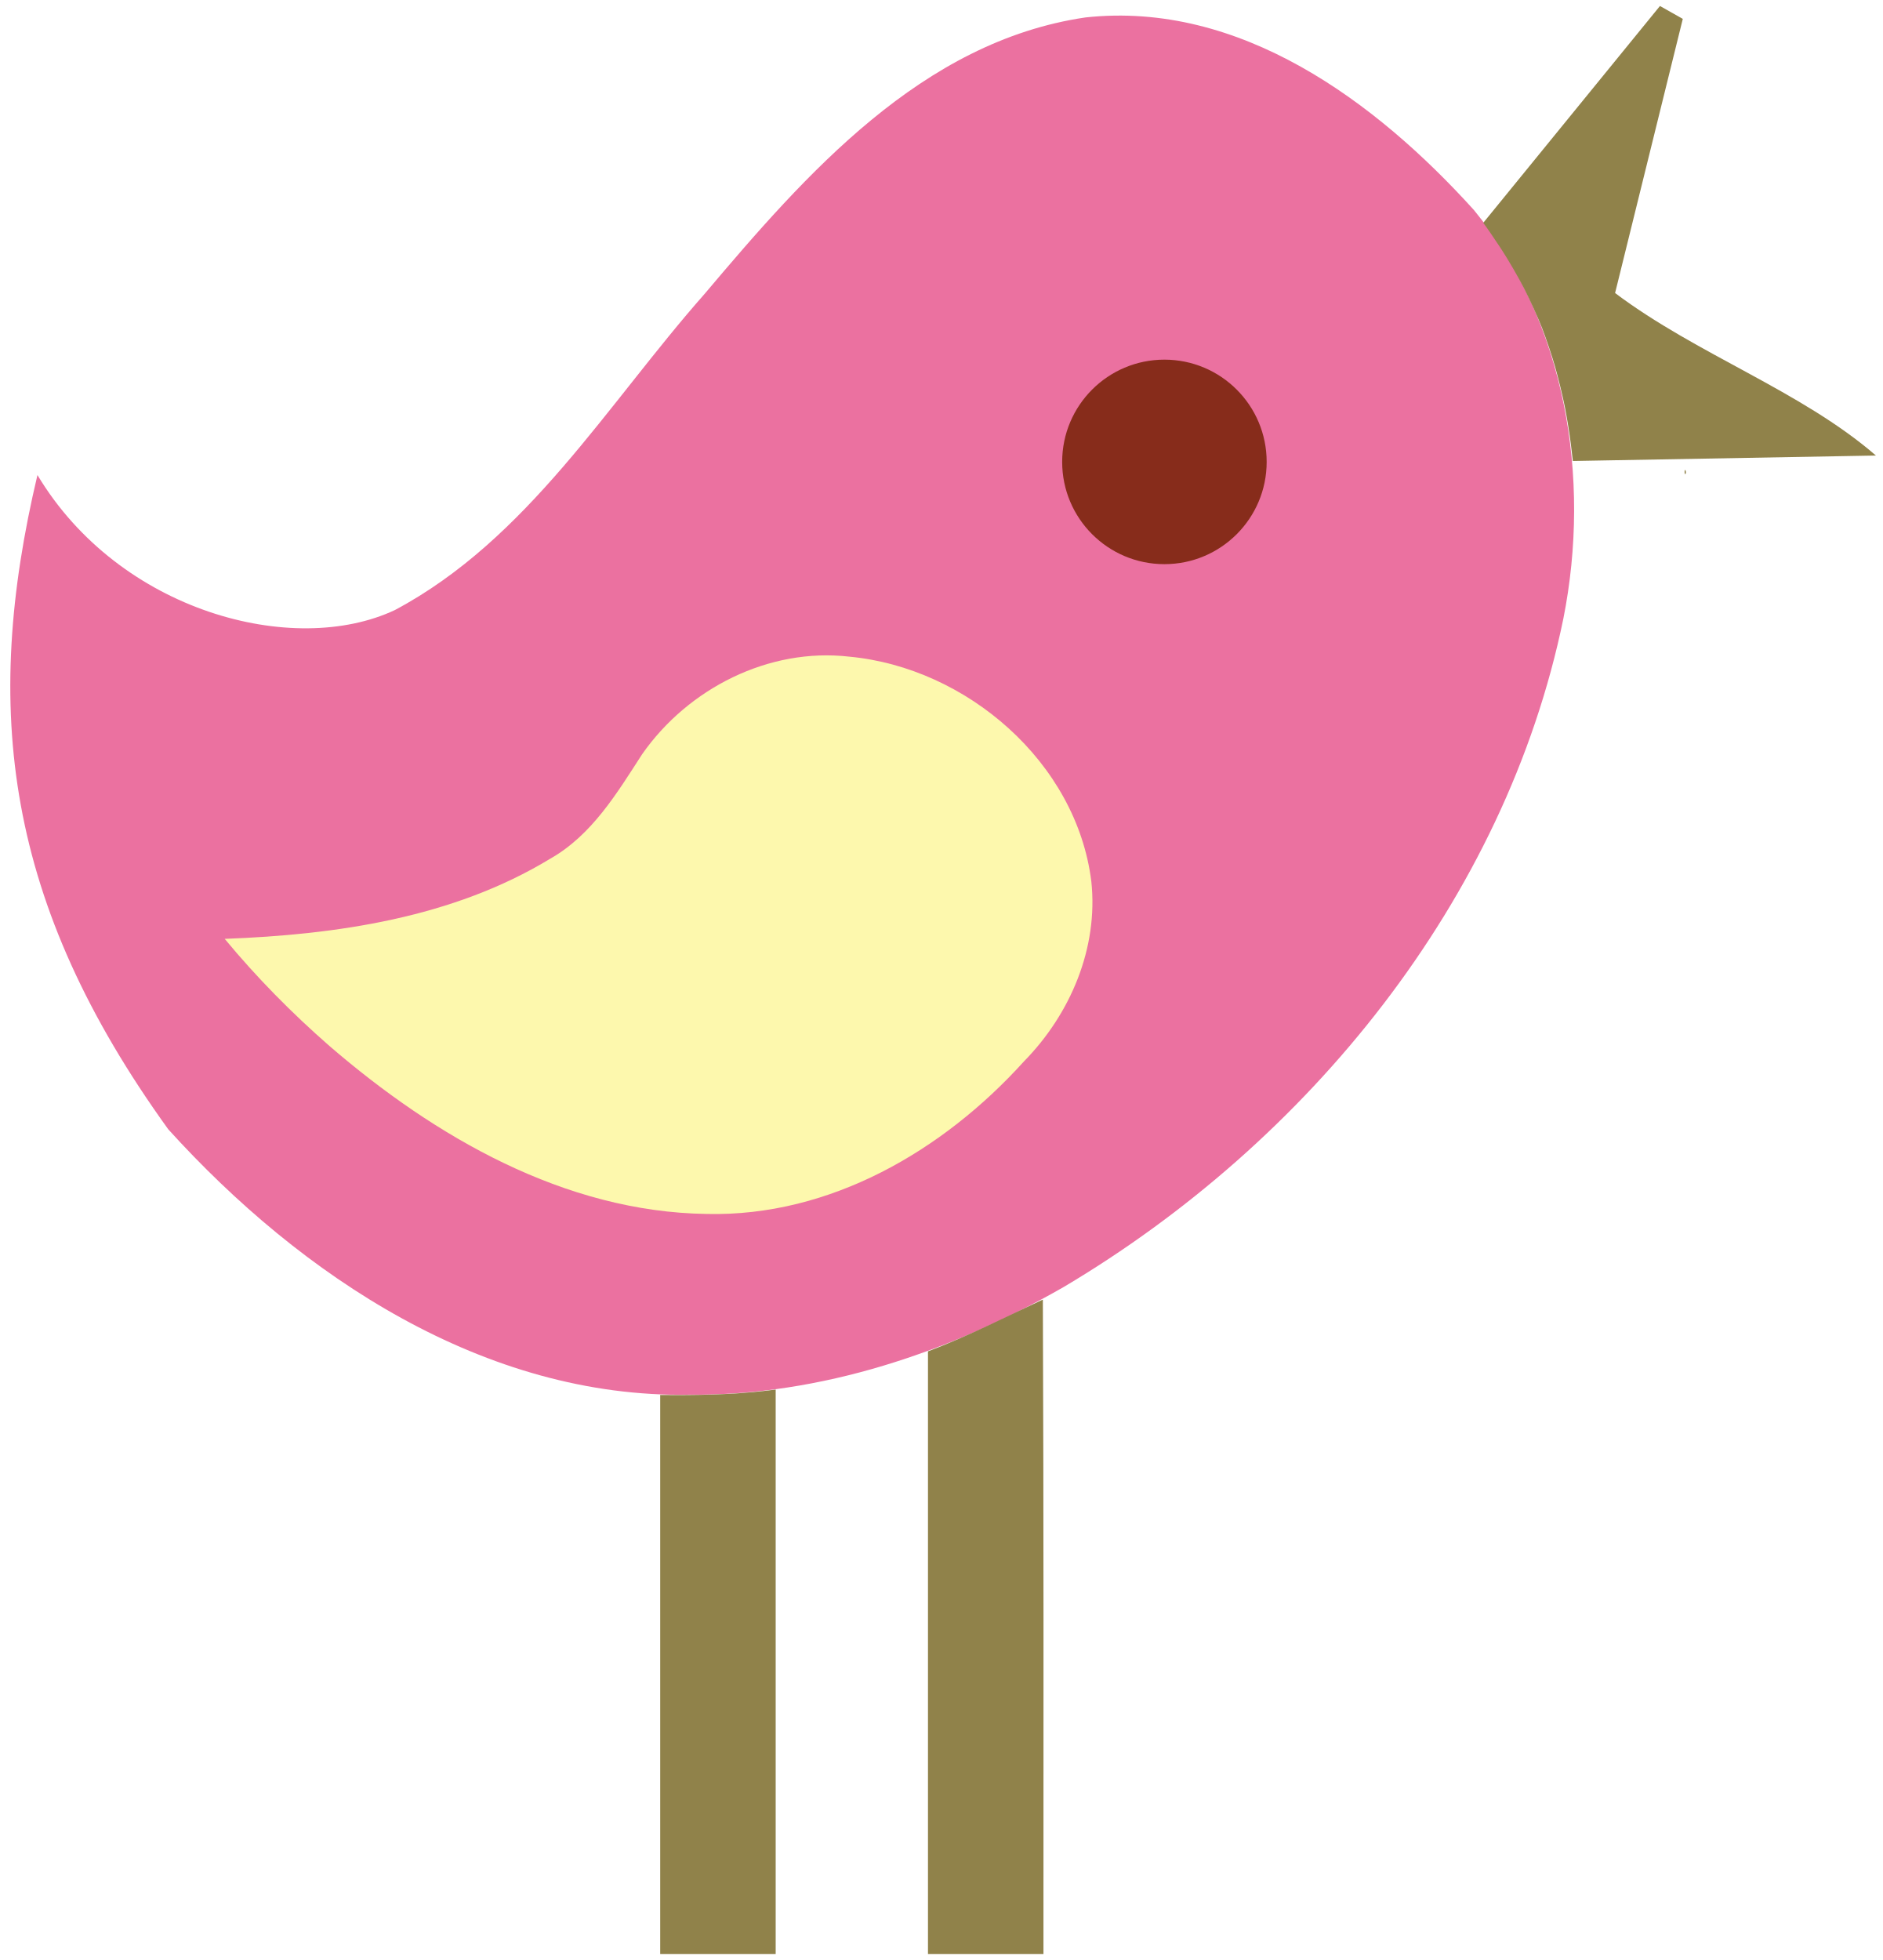
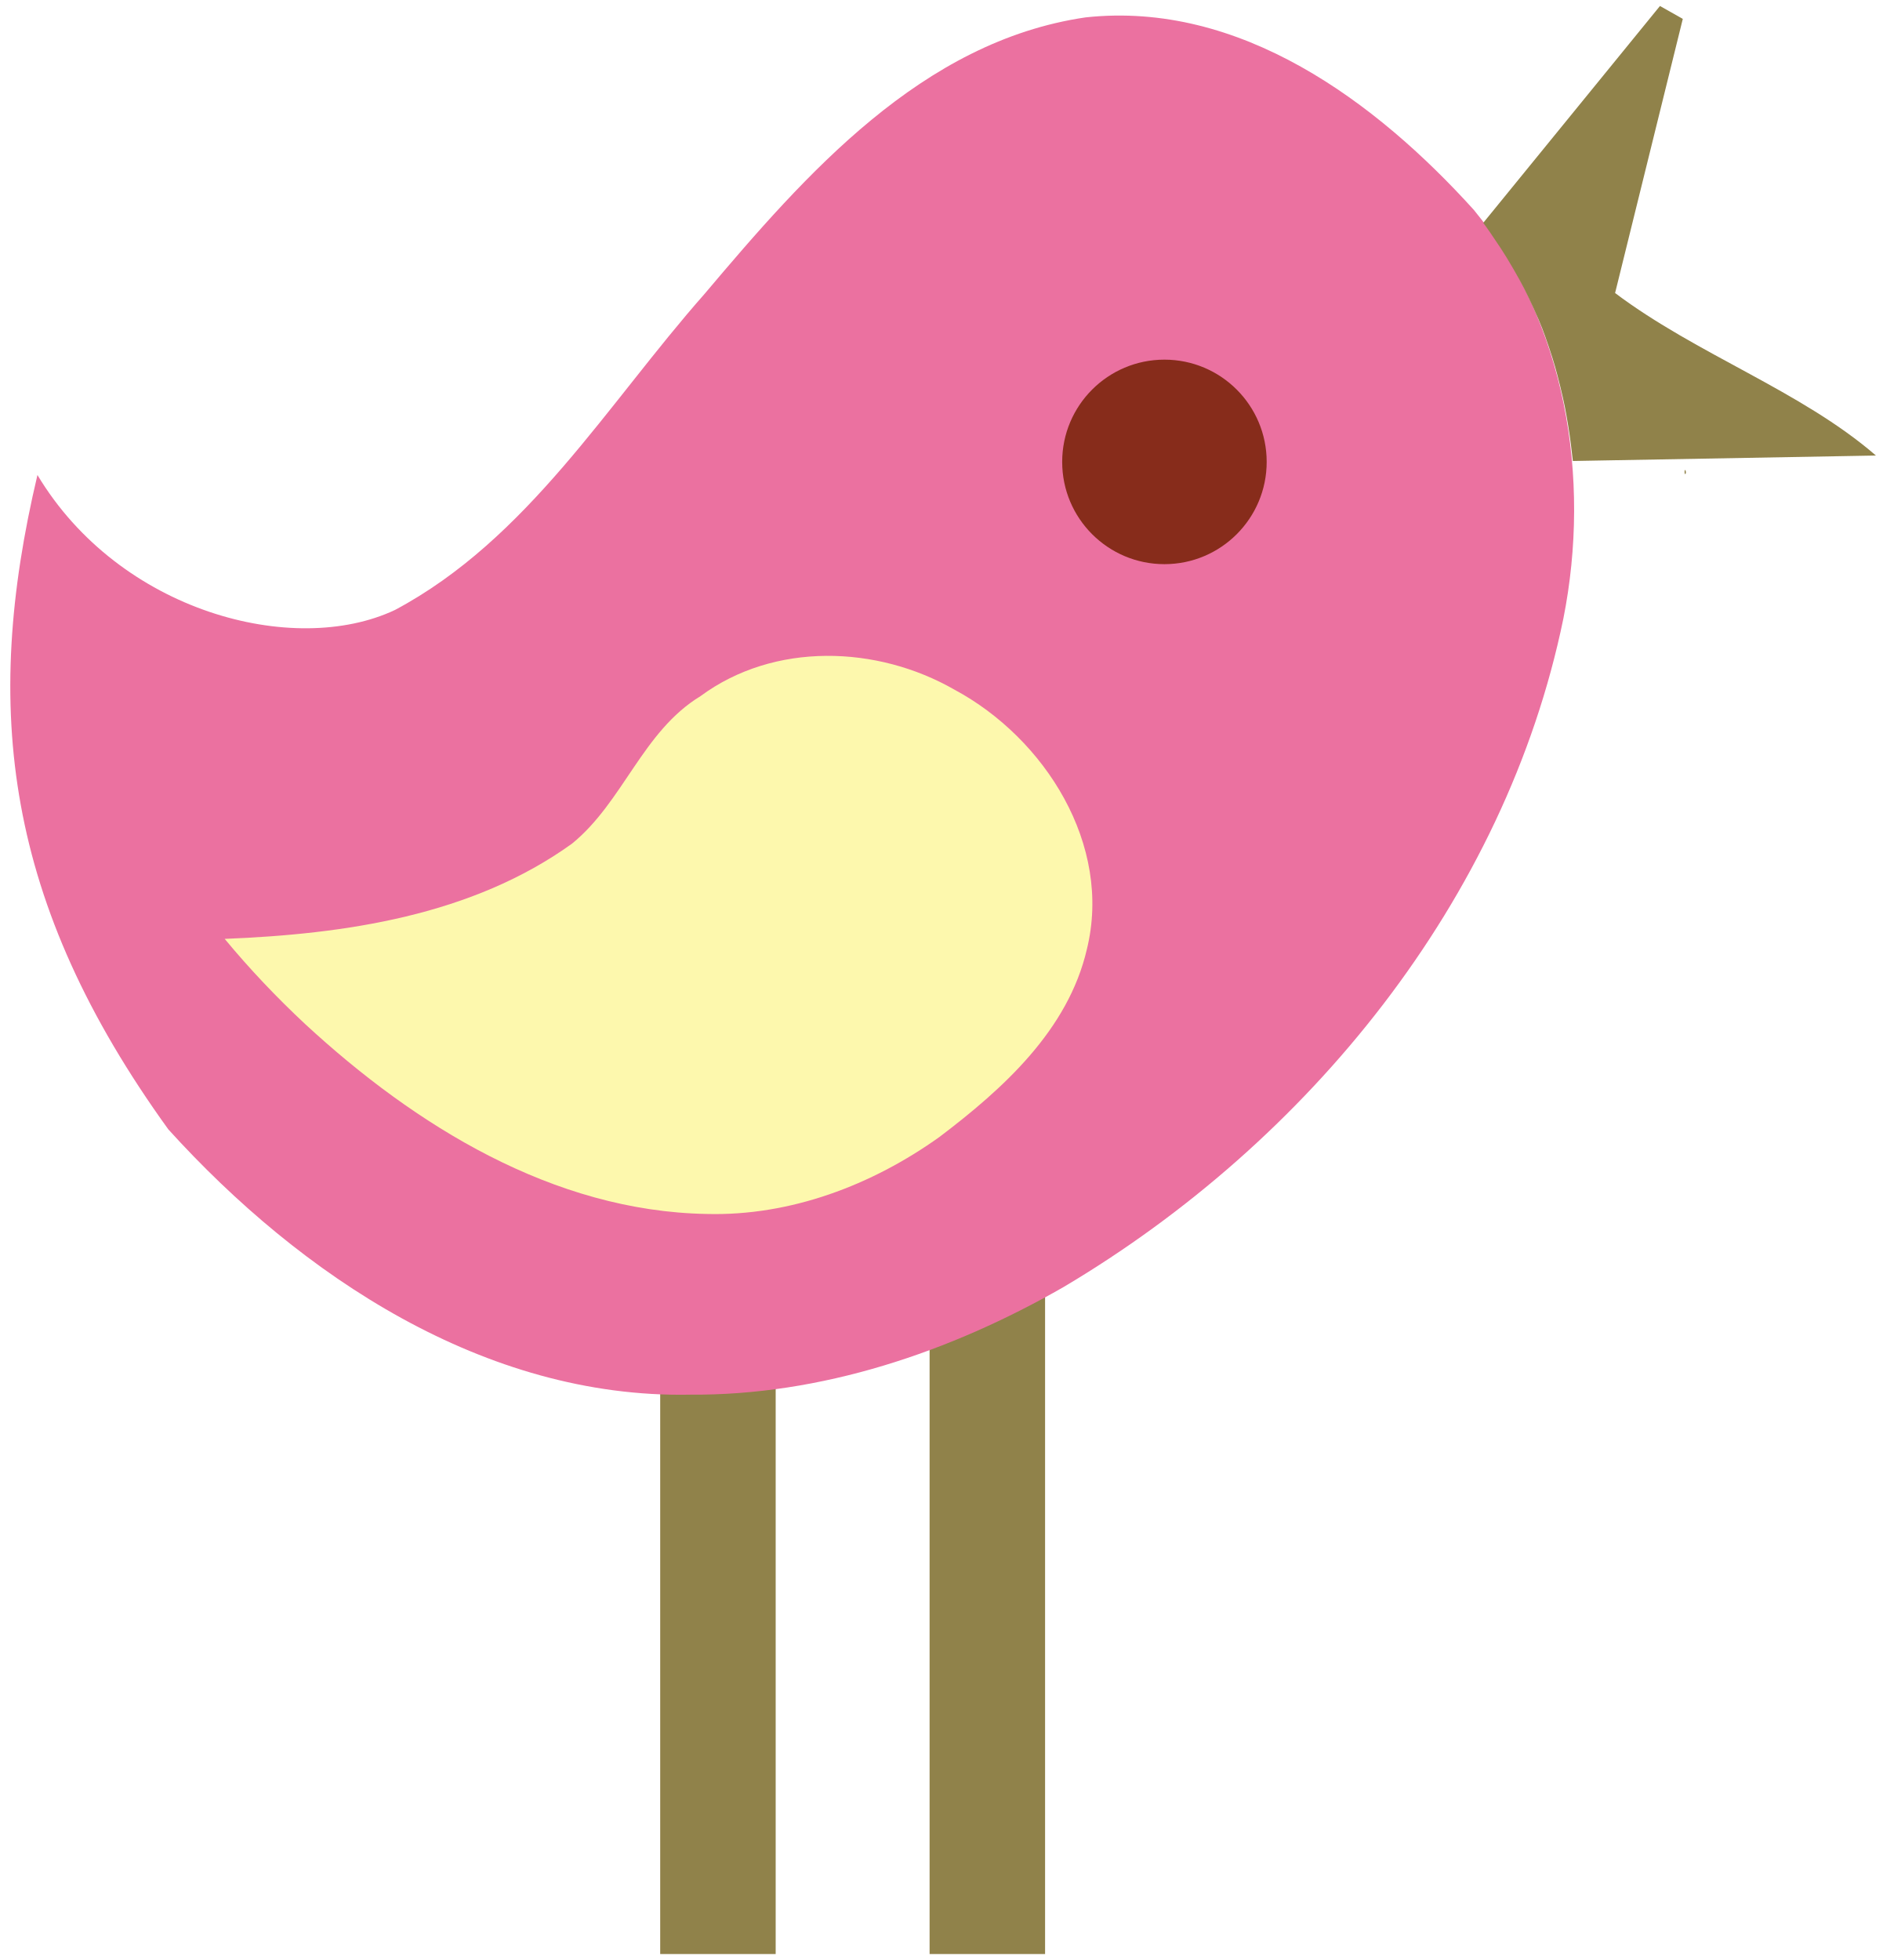
- <svg xmlns="http://www.w3.org/2000/svg" version="1.1" id="svg9" width="360" height="374.72" viewBox="0 0 360 374.72">
-   <defs id="defs13" />
-   <g id="g15">
-     <path style="fill:#eb71a0;stroke-width:0.32" d="M 131.83,266.643 C 92.682,267.343 57.558,243.929 32.181,215.917 0.947,172.646 -3.454,135.575 7.16,90.82 22.871,117.013 56.168,125.737 75.51,116.627 100.936,103.083 116.123,77.244 134.692,56.22 154.036,33.319 176.245,7.92 207.554,3.332 c 29.528,-3.209 55.501,16.071 74.261,36.823 17.59,21.427 22.45,51.252 17.097,78.135 -11.089,53.86 -48.833,100.057 -95.562,127.78 -21.669,12.425 -46.34,20.786 -71.52,20.573 z" id="path267" />
-     <path style="fill:#90824a;stroke-width:0.32" d="m 300.729,88.135 -0.388,-3.28 c -0.213,-1.804 -0.734,-5.015 -1.158,-7.135 -0.424,-2.12 -1.266,-5.576 -1.871,-7.68 -0.605,-2.103 -1.72,-5.409 -2.477,-7.345 -0.757,-1.936 -2.281,-5.299 -3.386,-7.474 -1.105,-2.175 -3.11,-5.631 -4.455,-7.68 -1.345,-2.049 -2.874,-4.27 -3.398,-4.934 l 33.789,-41.462 4.366,2.465 -12.945,52.413 c 15.637,11.772 35.582,18.694 49.871,31.068 z" id="path675" />
-     <path style="fill:#90824a;stroke-width:0.32" d="m 322.263,90.609 c -0.106,0.106 -0.182,-0.083 -0.168,-0.42 0.015,-0.373 0.091,-0.449 0.193,-0.193 0.092,0.231 0.081,0.507 -0.025,0.613 z" id="path673" />
-     <path style="fill:#90824a;stroke-width:0.32" d="M 177.43,373.575 V 258.361 c 7.679,-2.897 15.212,-6.753 21.965,-9.906 0.174,44.065 0.115,77.648 0.115,125.12 z" id="path671" />
-     <path style="fill:#90824a;stroke-width:0.32" d="m 126.23,373.575 v -106.88 c 6.817,0.063 13.628,-0.018 20.4,-0.83 l 1.68,-0.204 v 107.913 z" id="path265" />
-     <path style="fill:#fdf8ad;stroke-width:0.32" d="m 135.123,232.087 c -27.198,-0.382 -52.021,-14.768 -72.121,-32.104 -7.203,-6.291 -13.939,-13.119 -20.037,-20.488 21.395,-0.798 43.616,-4.023 62.212,-15.307 8.018,-4.548 12.77,-12.531 17.619,-20.02 8.783,-12.554 24.202,-20.405 39.621,-18.623 22.42,2.108 43.423,20.194 46.246,42.976 1.362,12.757 -4.009,25.365 -12.874,34.392 -15.421,17.082 -37.096,29.728 -60.666,29.175 z" id="path269" />
-     <circle style="fill:#872c1b;fill-opacity:1;stroke:none;stroke-width:3.815" id="path718" cx="222.637" cy="88.308" r="19.55" />
+ <svg xmlns="http://www.w3.org/2000/svg" version="1.1" viewBox="0 0 360 374.72">
+   <rect x="126.23" y="243.97" width="22.08" height="129.61" fill="#90824a" />
+   <rect x="177.74" y="243.97" width="22.08" height="129.61" fill="#90824a" />
+   <g stroke-width=".32">
+     <path d="m131.83 266.64c-39.148 0.7-74.272-22.714-99.649-50.726-31.234-43.271-35.635-80.342-25.021-125.1 15.711 26.193 49.008 34.917 68.35 25.806 25.426-13.544 40.613-39.383 59.182-60.407 19.344-22.901 41.554-48.299 72.863-52.888 29.528-3.208 55.501 16.071 74.261 36.823 17.59 21.427 22.45 51.252 17.097 78.135-11.089 53.86-48.833 100.06-95.562 127.78-21.669 12.425-46.34 20.786-71.52 20.573z" fill="#eb71a0" />
+     <path d="m300.73 88.135-0.388-3.28c-0.213-1.804-0.734-5.015-1.158-7.135-0.424-2.12-1.266-5.577-1.871-7.68-0.605-2.103-1.72-5.409-2.477-7.345-0.757-1.936-2.281-5.299-3.386-7.474-1.105-2.175-3.11-5.631-4.455-7.68-1.345-2.049-2.874-4.27-3.398-4.934l33.789-41.462 4.366 2.465-12.945 52.413c15.637 11.772 35.582 18.694 49.871 31.068z" fill="#90824a" />
+     <path d="m322.26 90.609c-0.106 0.106-0.182-0.083-0.168-0.42 0.015-0.373 0.091-0.449 0.193-0.193 0.092 0.231 0.081 0.507-0.025 0.613z" fill="#90824a" />
+     <path d="m135.12 232.09c-29.387-0.522-55.786-16.919-76.779-36.31-5.461-5.098-10.616-10.527-15.379-16.282 23.001-0.909 47.274-4.441 66.4-18.202 9.828-8.001 13.477-21.458 24.572-28.204 14.076-10.4 33.779-9.727 48.573-1.231 17.29 9.285 30.209 29.675 25.303 49.626-3.588 15.456-16.028 26.677-28.18 35.875-12.892 9.225-28.51 15.151-44.51 14.728z" fill="#fdf8ad" />
  </g>
+   <circle cx="222.64" cy="88.308" r="19.55" fill="#872c1b" />
</svg>
